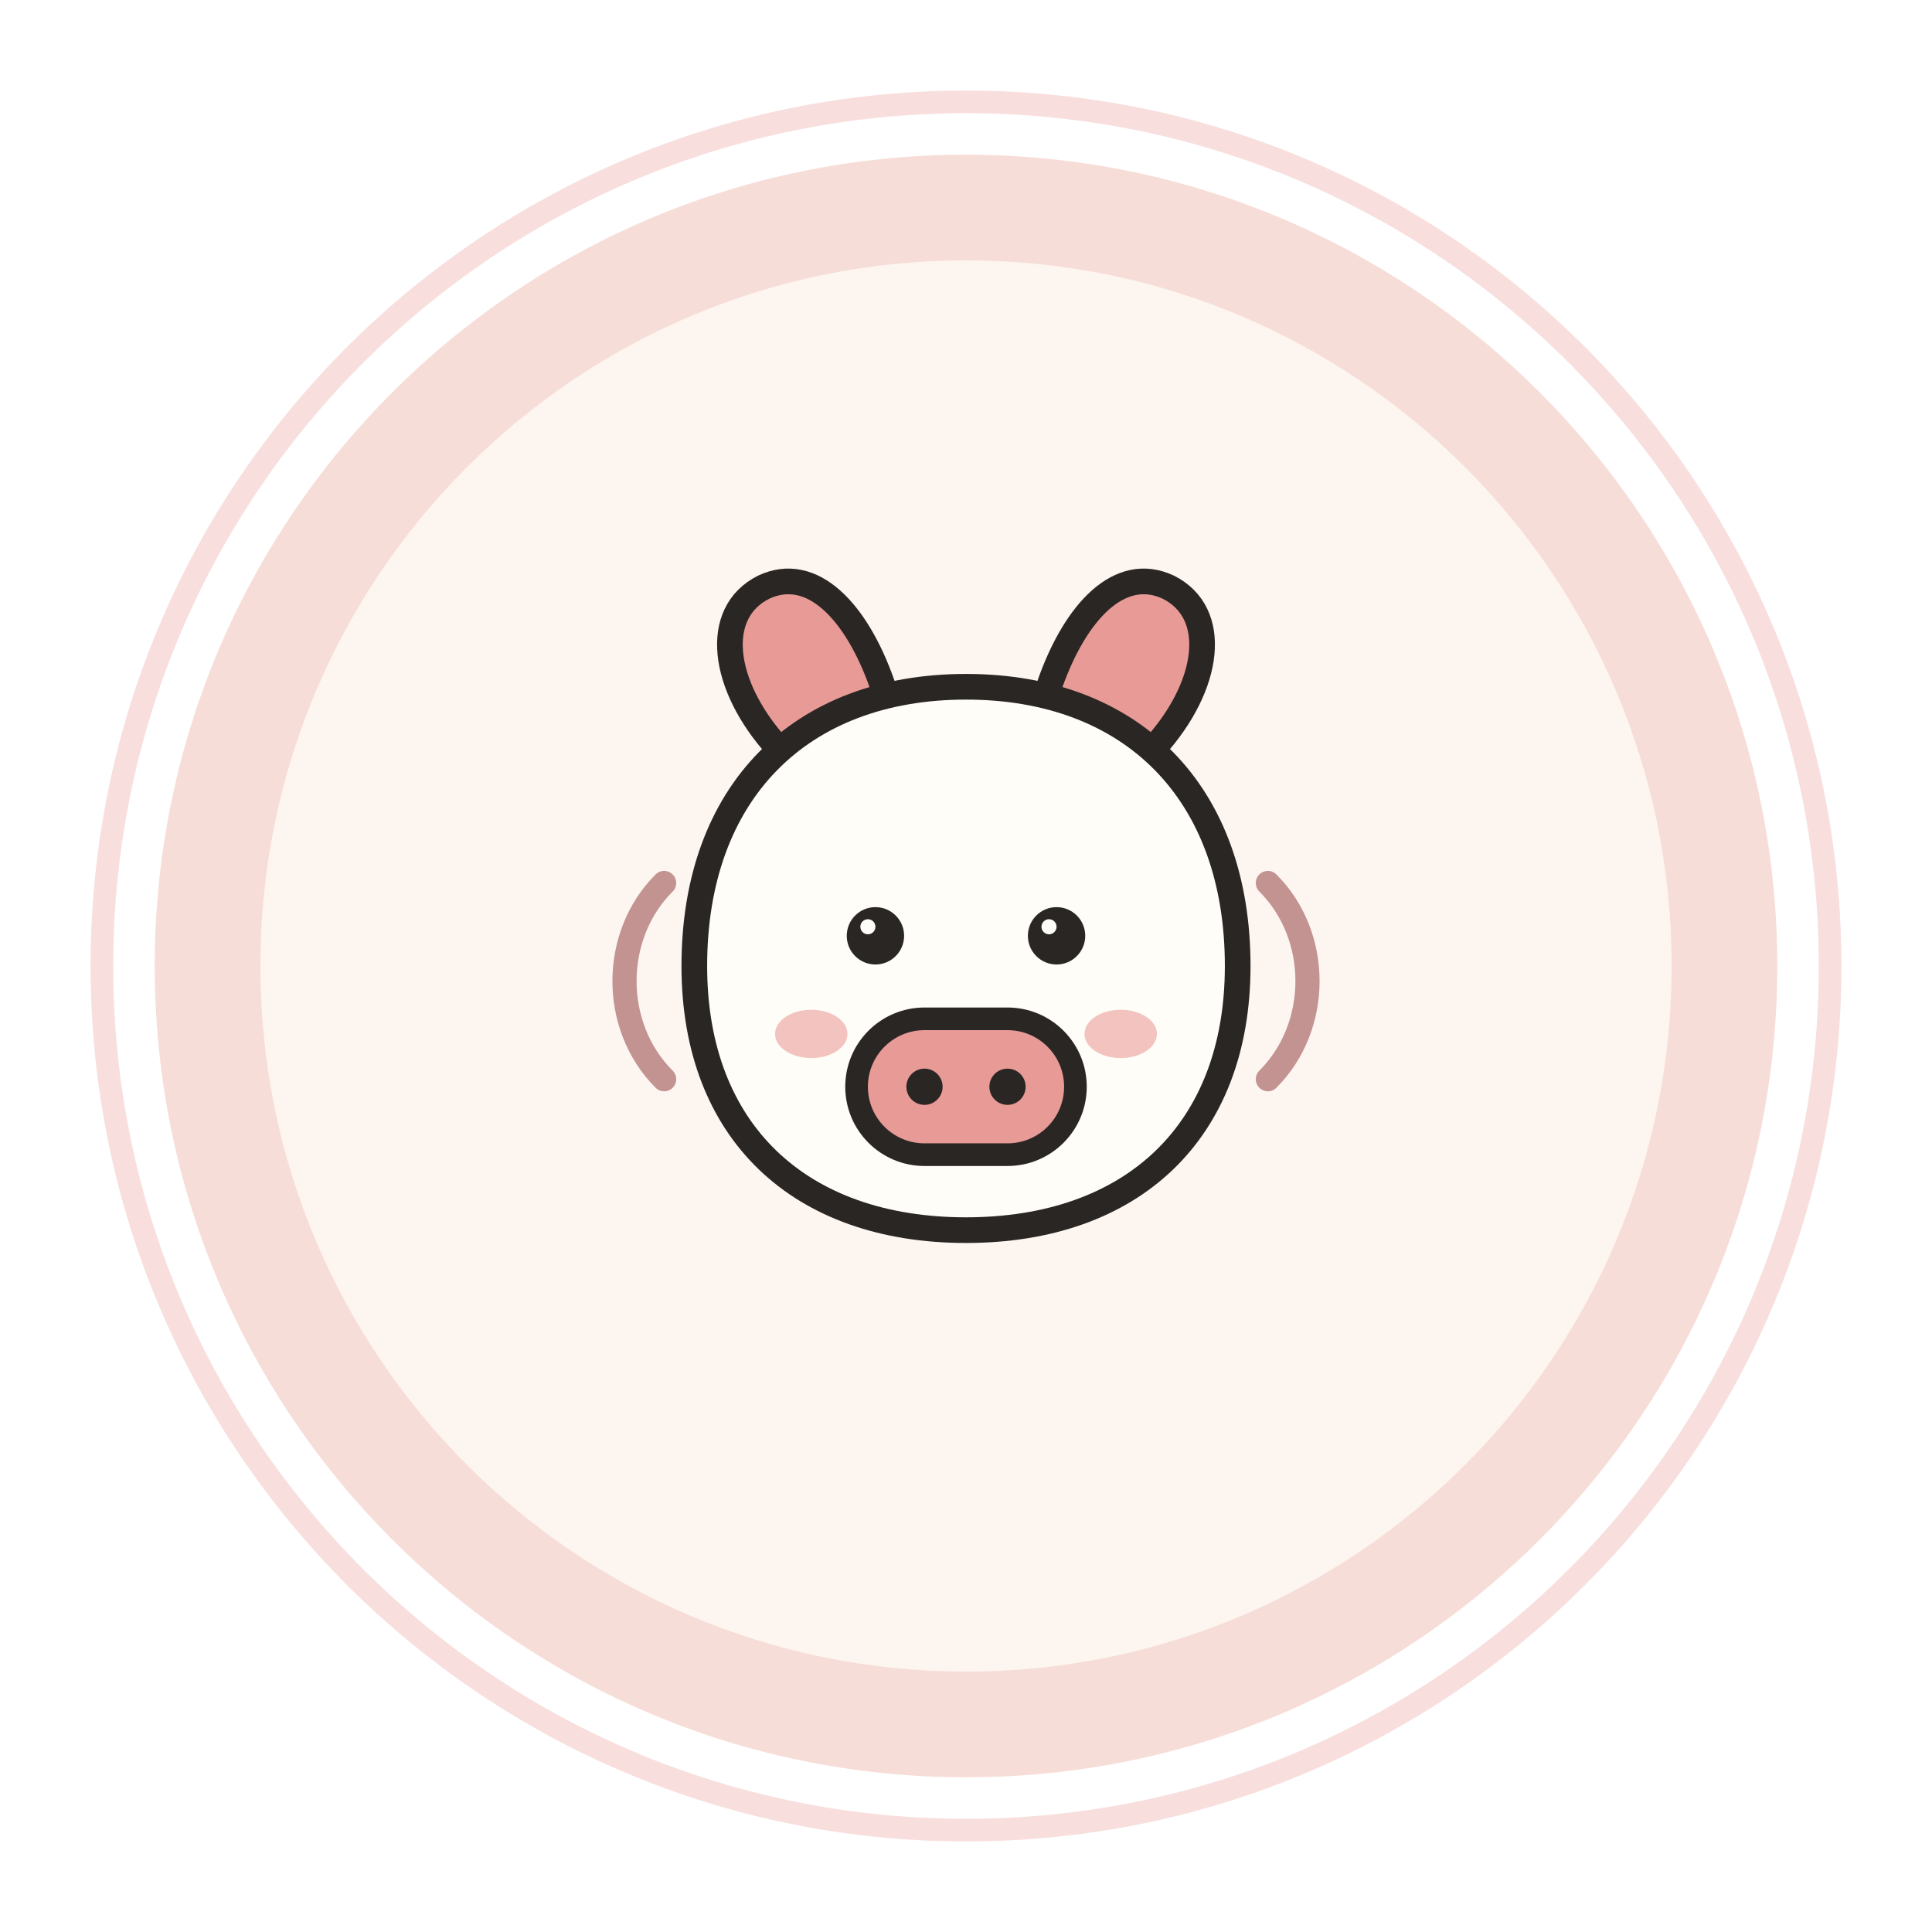
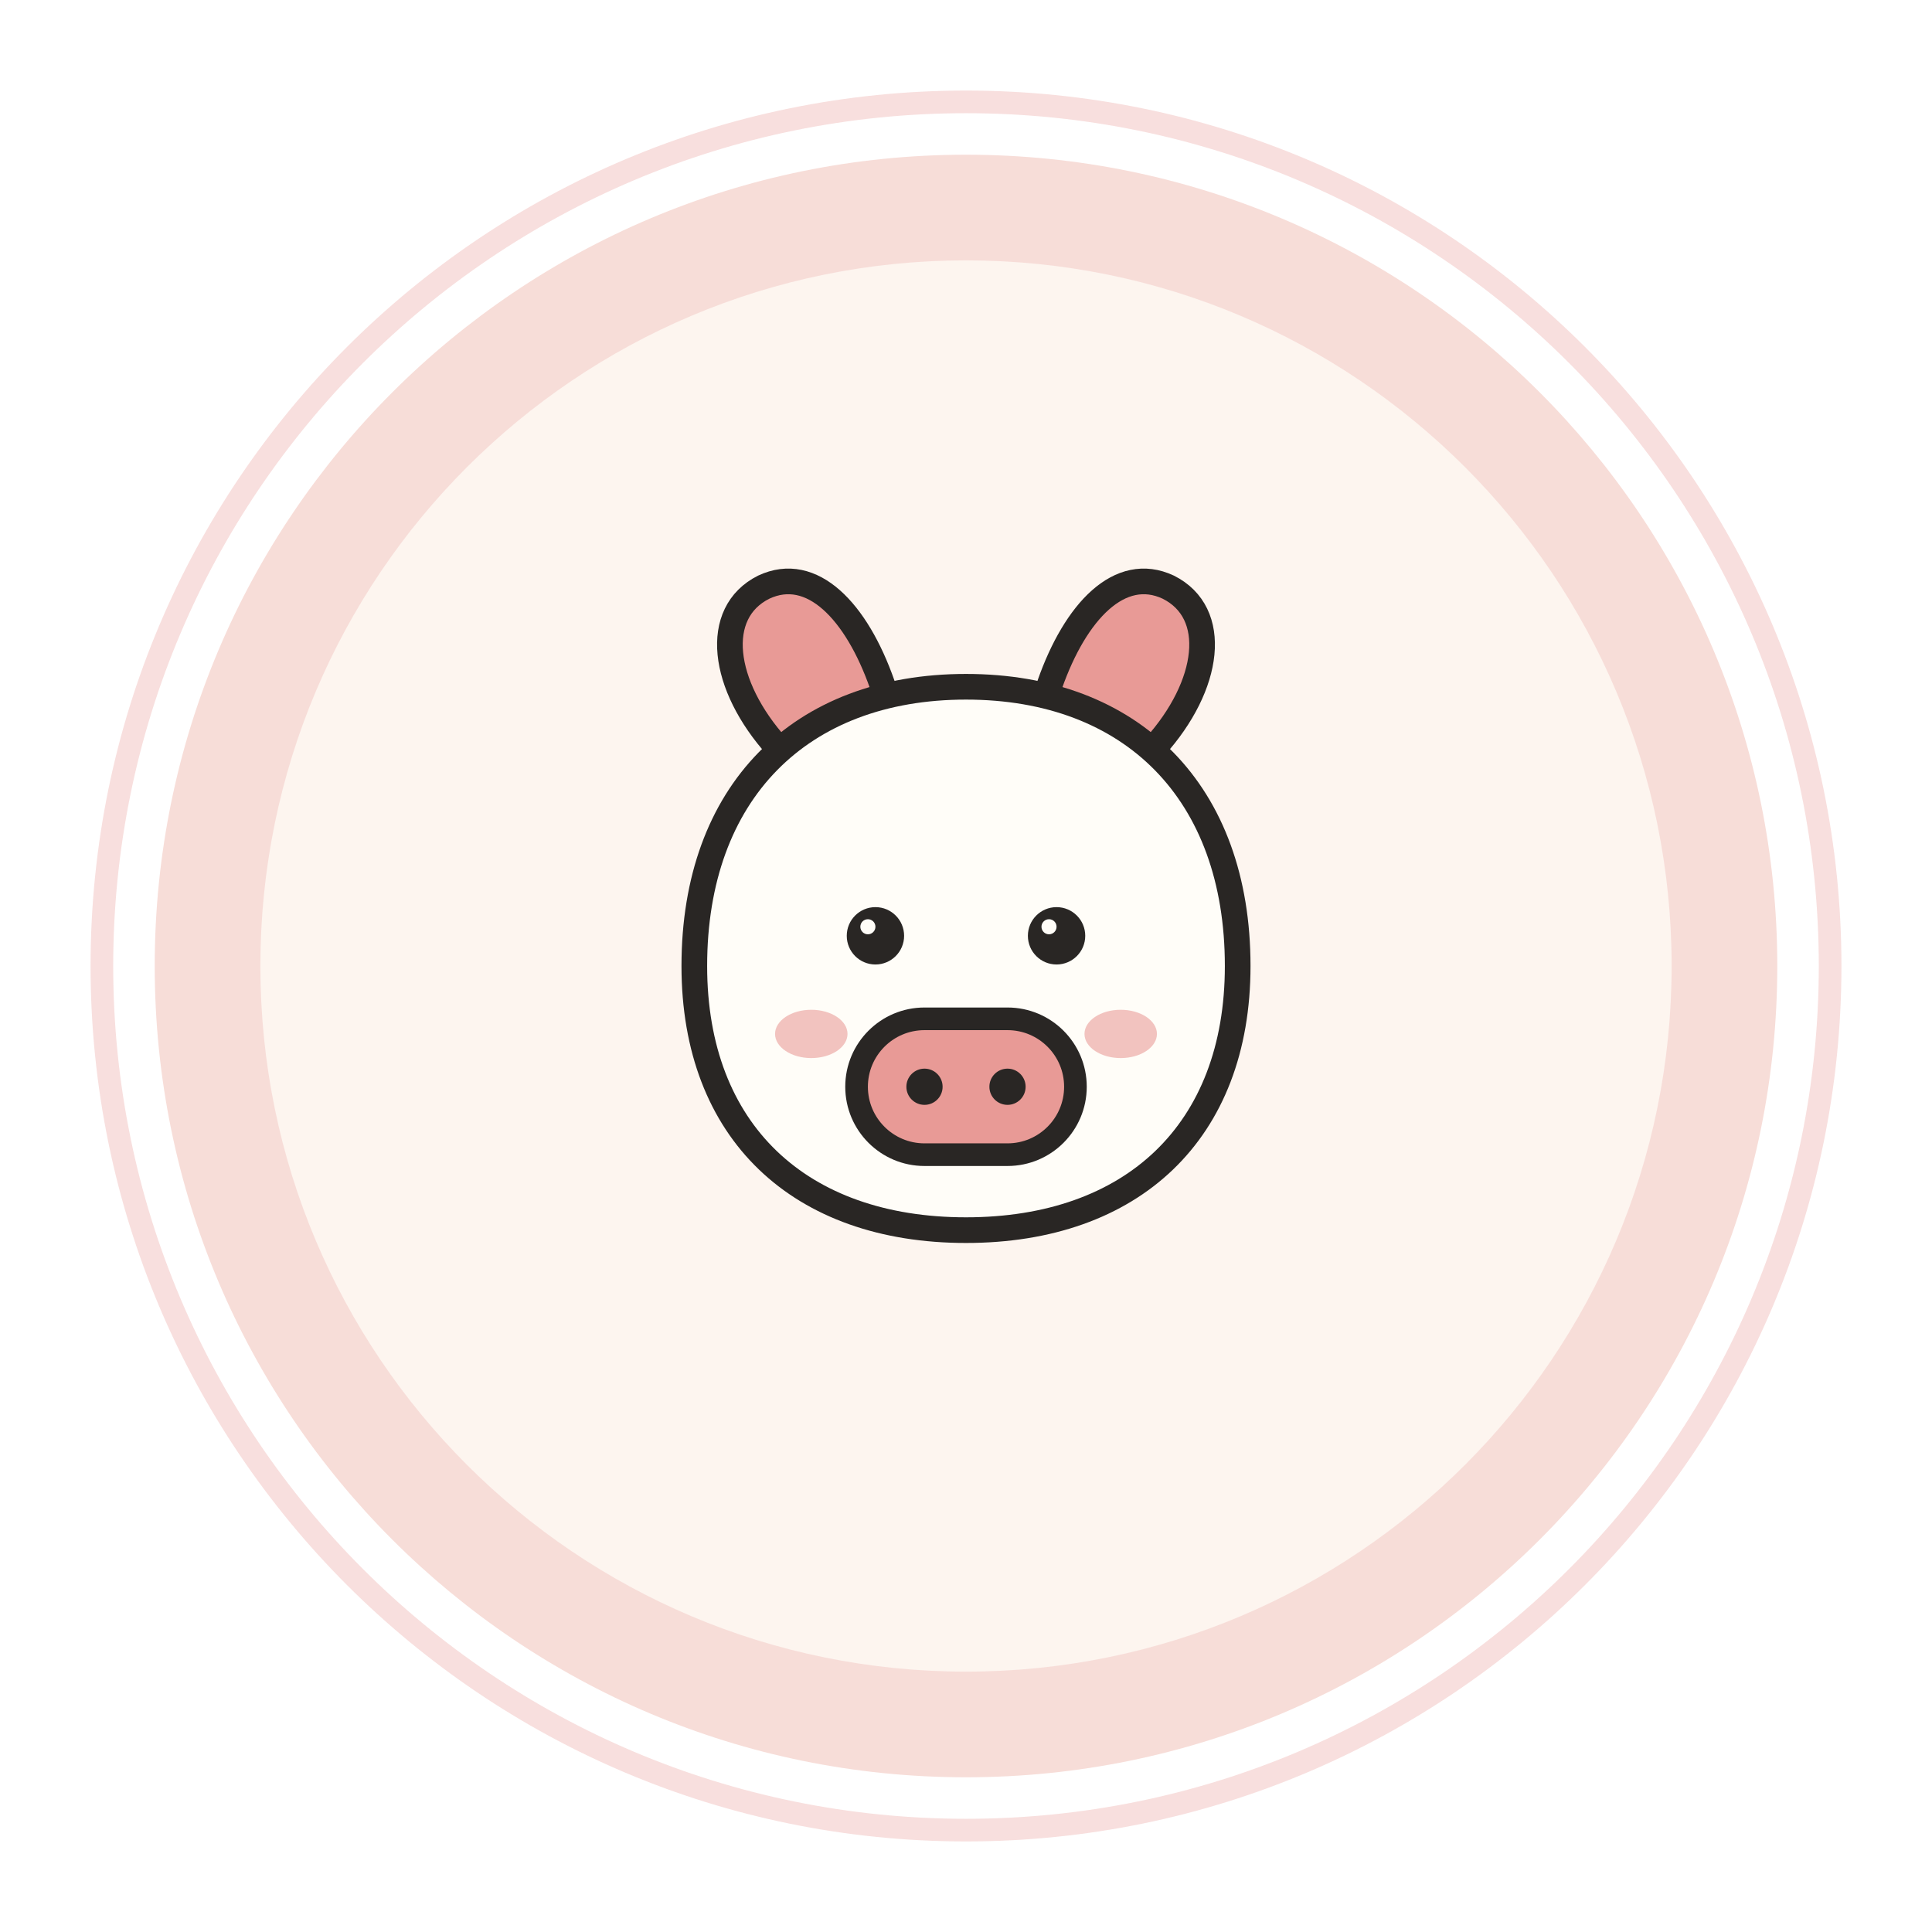
<svg xmlns="http://www.w3.org/2000/svg" viewBox="0 0 1024 1024" role="img" aria-labelledby="title">
  <circle cx="512" cy="512" r="430" fill="#F7DDD8" />
  <circle cx="512" cy="512" r="458" fill="none" stroke="#E89A96" stroke-width="12" opacity=".32" />
  <circle cx="512" cy="512" r="374" fill="#FFFDF8" opacity=".72" />
  <g transform="translate(256 248) scale(4)">
-     <path d="M24 55c-7 7-7 19 0 26" fill="none" stroke="#A35D5F" stroke-width="3.2" stroke-linecap="round" opacity=".65" />
-     <path d="M104 55c7 7 7 19 0 26" fill="none" stroke="#A35D5F" stroke-width="3.2" stroke-linecap="round" opacity=".65" />
    <path d="M39 37c-7.4-8.2-8.6-17.8-1.8-21.2 6.4-3 12.3 3.2 15.7 12.9" fill="#E89A96" stroke="#292624" stroke-width="3.4" stroke-linecap="round" stroke-linejoin="round" />
    <path d="M89 37c7.4-8.2 8.6-17.8 1.8-21.2-6.4-3-12.3 3.2-15.7 12.9" fill="#E89A96" stroke="#292624" stroke-width="3.4" stroke-linecap="round" stroke-linejoin="round" />
    <path d="M28 66c0-23 14-37 36-37s36 14 36 37c0 22-14 35-36 35S28 88 28 66Z" fill="#FFFDF8" stroke="#292624" stroke-width="3.4" stroke-linecap="round" stroke-linejoin="round" />
    <ellipse cx="43.5" cy="75" rx="4.8" ry="3.2" fill="#E89A96" opacity=".58" />
    <ellipse cx="84.5" cy="75" rx="4.8" ry="3.2" fill="#E89A96" opacity=".58" />
    <circle cx="52" cy="62" r="3.8" fill="#292624" />
    <circle cx="51" cy="60.8" r="1" fill="#FFFDF8" />
    <circle cx="76" cy="62" r="3.8" fill="#292624" />
    <circle cx="75" cy="60.8" r="1" fill="#FFFDF8" />
    <rect x="49.5" y="73" width="29" height="18" rx="9" fill="#E89A96" stroke="#292624" stroke-width="3" />
    <circle cx="58.5" cy="82" r="2.4" fill="#292624" />
    <circle cx="69.5" cy="82" r="2.4" fill="#292624" />
  </g>
</svg>
